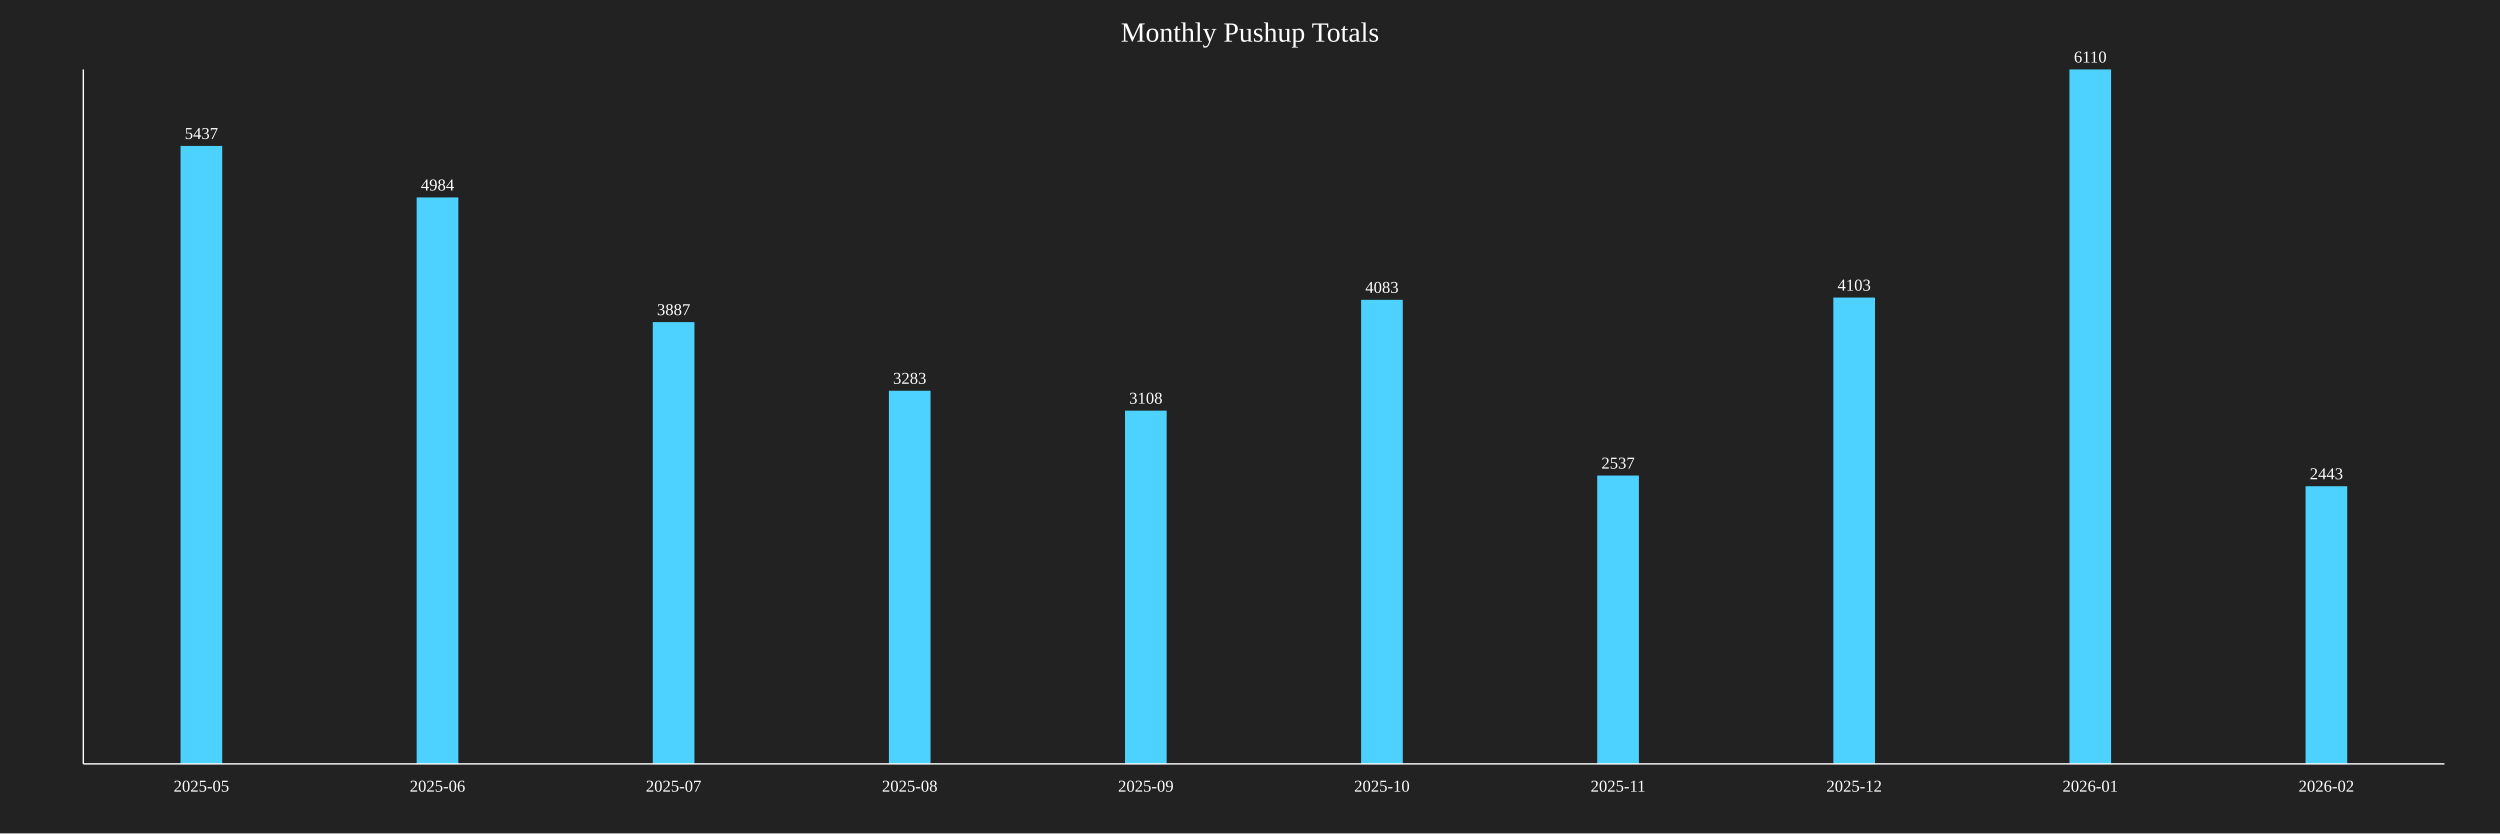
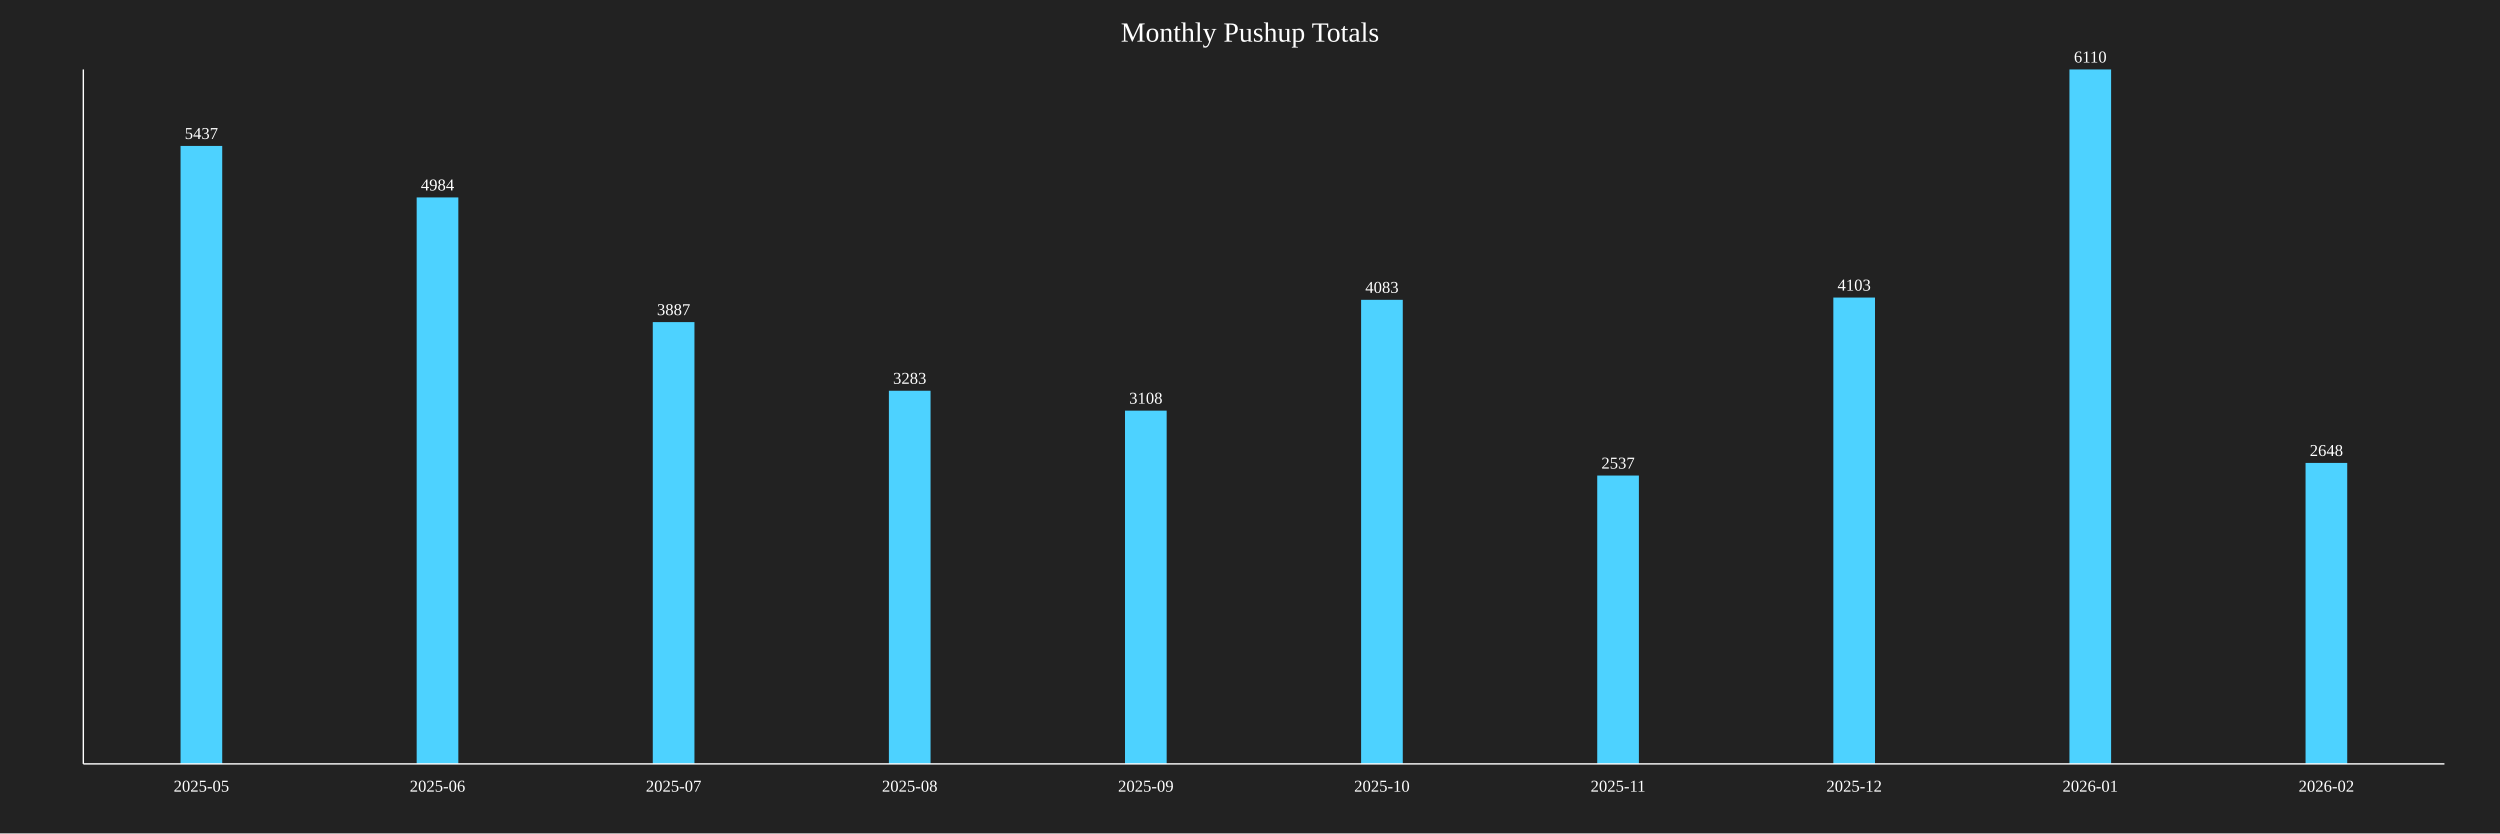
<svg xmlns="http://www.w3.org/2000/svg" baseProfile="full" height="600" version="1.1" width="1800">
  <defs />
  <rect fill="#222222" height="100%" width="100%" x="0" y="0" />
  <text fill="white" font-size="20" text-anchor="middle" x="900.0" y="30">Monthly Pushup Totals</text>
  <rect fill="#4DD2FF" height="444.926" width="30" x="130.0" y="105.074" />
  <text fill="white" font-size="12" text-anchor="middle" x="145.0" y="100.074">5437</text>
  <text fill="white" font-size="12" text-anchor="middle" x="145.0" y="570">2025-05</text>
  <rect fill="#4DD2FF" height="407.856" width="30" x="300.0" y="142.144" />
  <text fill="white" font-size="12" text-anchor="middle" x="315.0" y="137.144">4984</text>
  <text fill="white" font-size="12" text-anchor="middle" x="315.0" y="570">2025-06</text>
  <rect fill="#4DD2FF" height="318.085" width="30" x="470.0" y="231.915" />
  <text fill="white" font-size="12" text-anchor="middle" x="485.0" y="226.915">3887</text>
  <text fill="white" font-size="12" text-anchor="middle" x="485.0" y="570">2025-07</text>
  <rect fill="#4DD2FF" height="268.658" width="30" x="640.0" y="281.342" />
  <text fill="white" font-size="12" text-anchor="middle" x="655.0" y="276.342">3283</text>
  <text fill="white" font-size="12" text-anchor="middle" x="655.0" y="570">2025-08</text>
  <rect fill="#4DD2FF" height="254.337" width="30" x="810.0" y="295.663" />
  <text fill="white" font-size="12" text-anchor="middle" x="825.0" y="290.663">3108</text>
  <text fill="white" font-size="12" text-anchor="middle" x="825.0" y="570">2025-09</text>
  <rect fill="#4DD2FF" height="334.124" width="30" x="980.0" y="215.876" />
  <text fill="white" font-size="12" text-anchor="middle" x="995.0" y="210.876">4083</text>
  <text fill="white" font-size="12" text-anchor="middle" x="995.0" y="570">2025-10</text>
  <rect fill="#4DD2FF" height="207.61" width="30" x="1150.0" y="342.39" />
  <text fill="white" font-size="12" text-anchor="middle" x="1165.0" y="337.39">2537</text>
  <text fill="white" font-size="12" text-anchor="middle" x="1165.0" y="570">2025-11</text>
  <rect fill="#4DD2FF" height="335.761" width="30" x="1320.0" y="214.239" />
  <text fill="white" font-size="12" text-anchor="middle" x="1335.0" y="209.239">4103</text>
  <text fill="white" font-size="12" text-anchor="middle" x="1335.0" y="570">2025-12</text>
  <rect fill="#4DD2FF" height="500.0" width="30" x="1490.0" y="50.0" />
  <text fill="white" font-size="12" text-anchor="middle" x="1505.0" y="45.0">6110</text>
  <text fill="white" font-size="12" text-anchor="middle" x="1505.0" y="570">2026-01</text>
-   <rect fill="#4DD2FF" height="199.918" width="30" x="1660.0" y="350.082" />
-   <text fill="white" font-size="12" text-anchor="middle" x="1675.0" y="345.082">2443</text>
+   <rect fill="#4DD2FF" height="216.694" width="30" x="1660.0" y="333.306" />
+   <text fill="white" font-size="12" text-anchor="middle" x="1675.0" y="328.306">2648</text>
  <text fill="white" font-size="12" text-anchor="middle" x="1675.0" y="570">2026-02</text>
  <line stroke="white" x1="60" x2="60" y1="50" y2="550" />
  <line stroke="white" x1="60" x2="1760" y1="550" y2="550" />
</svg>
